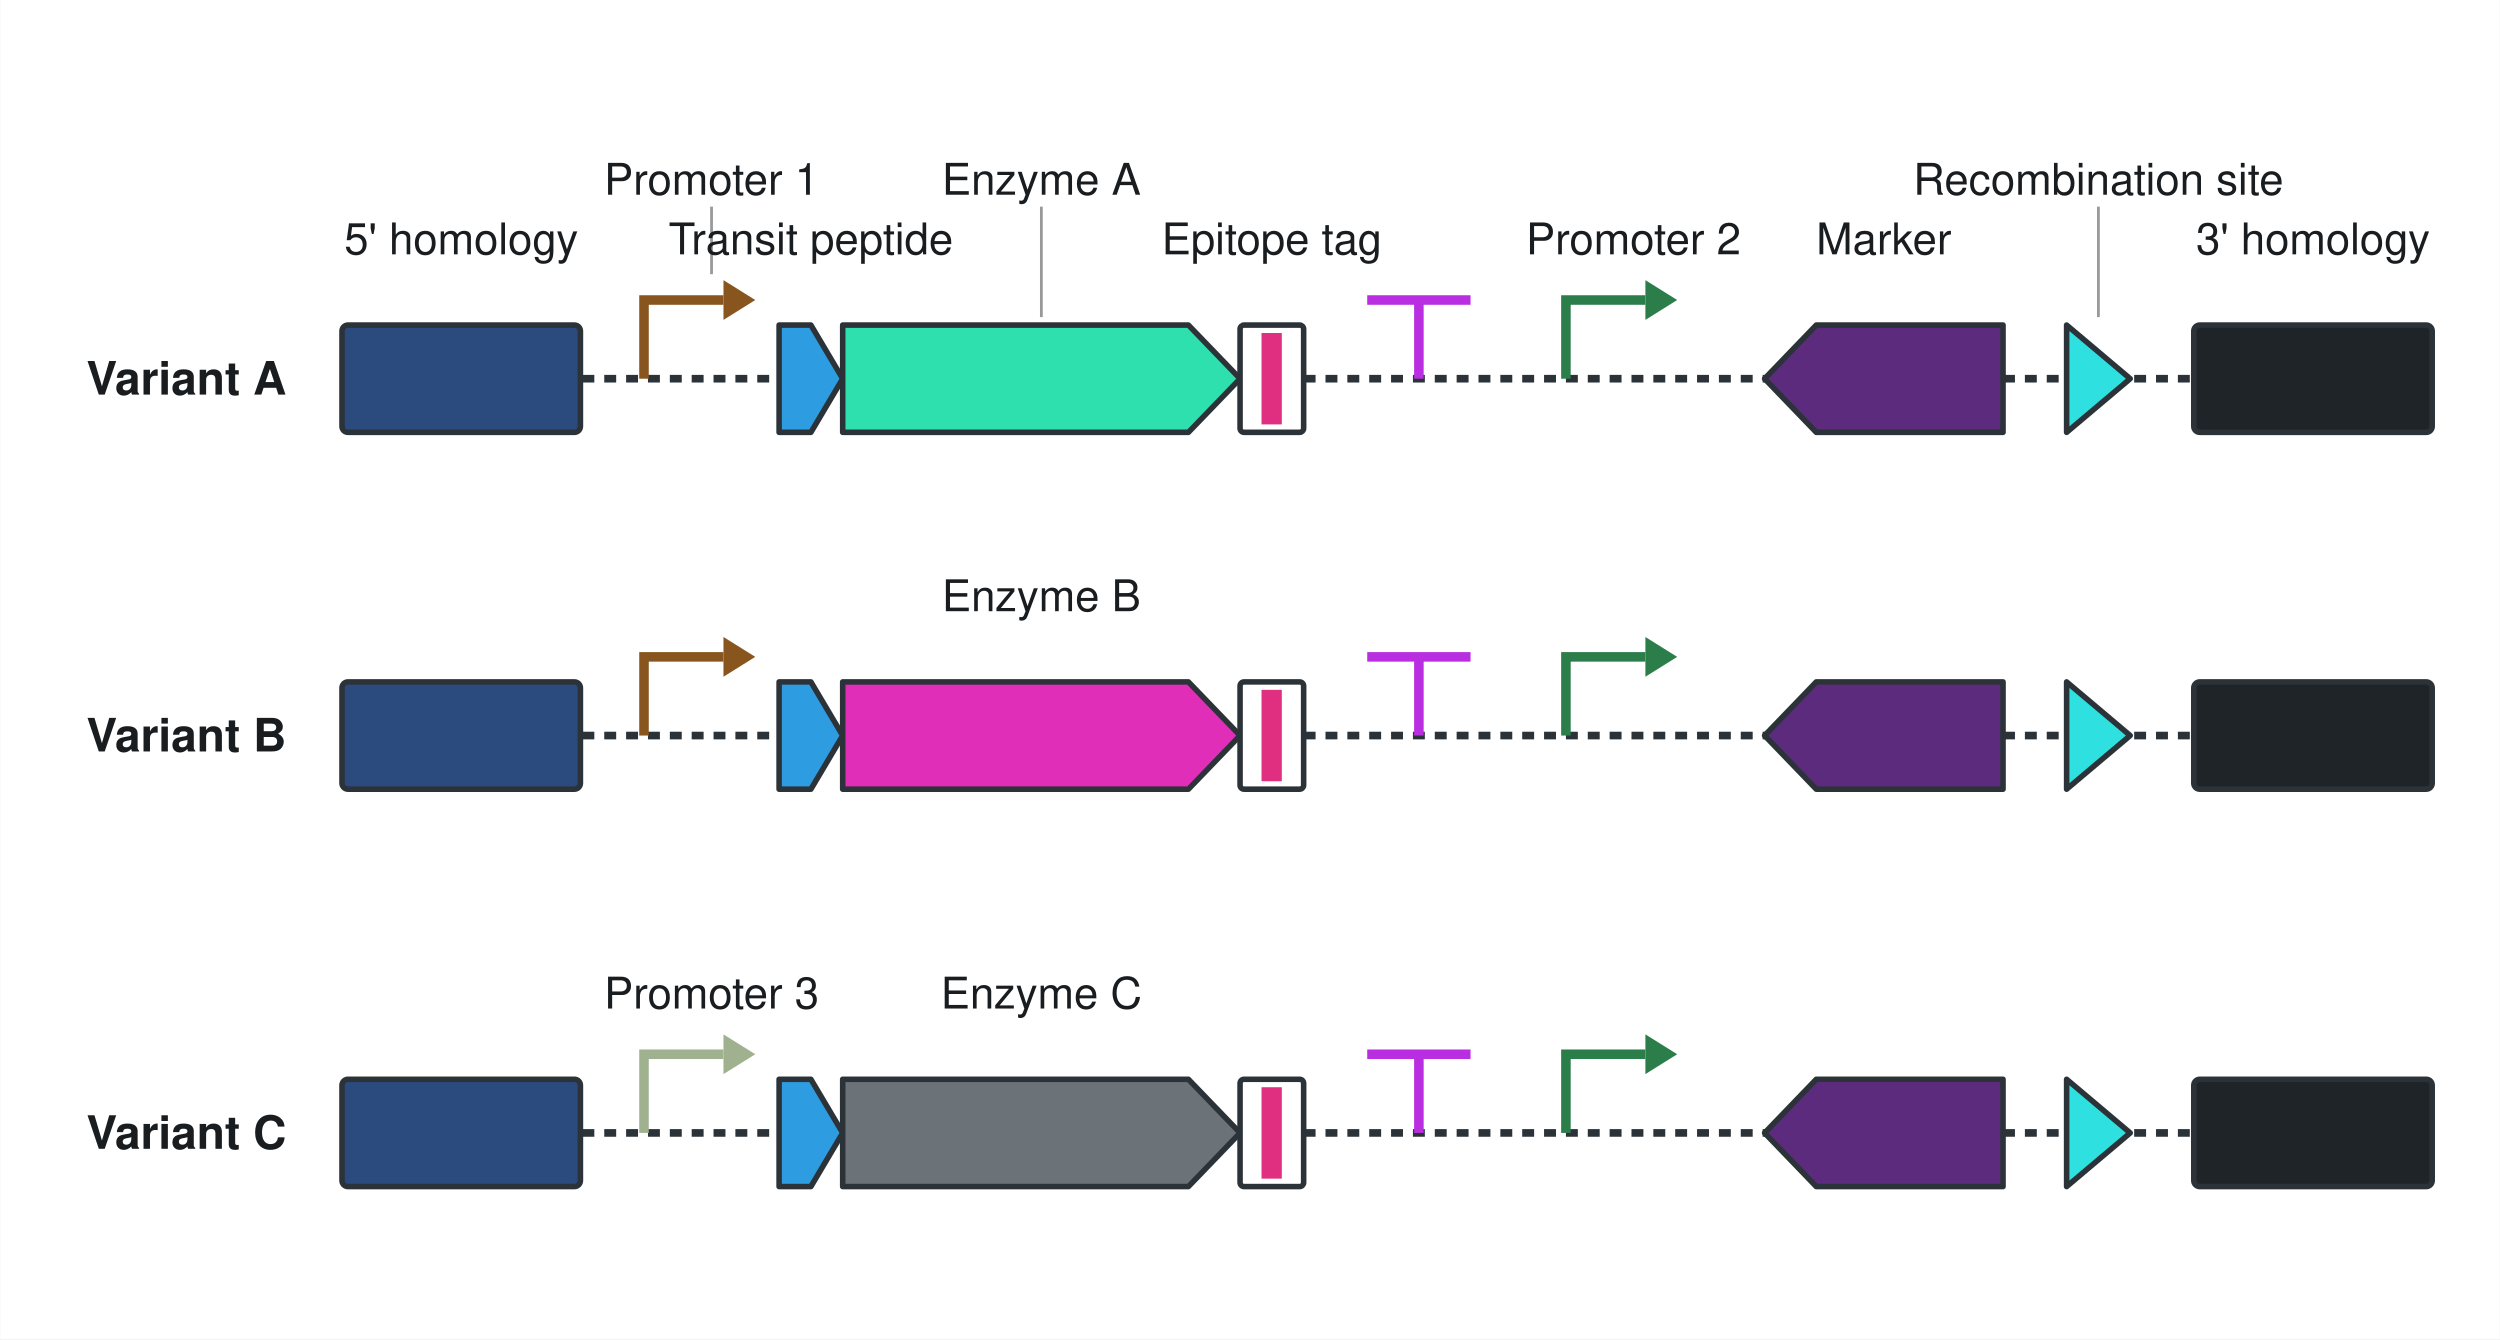
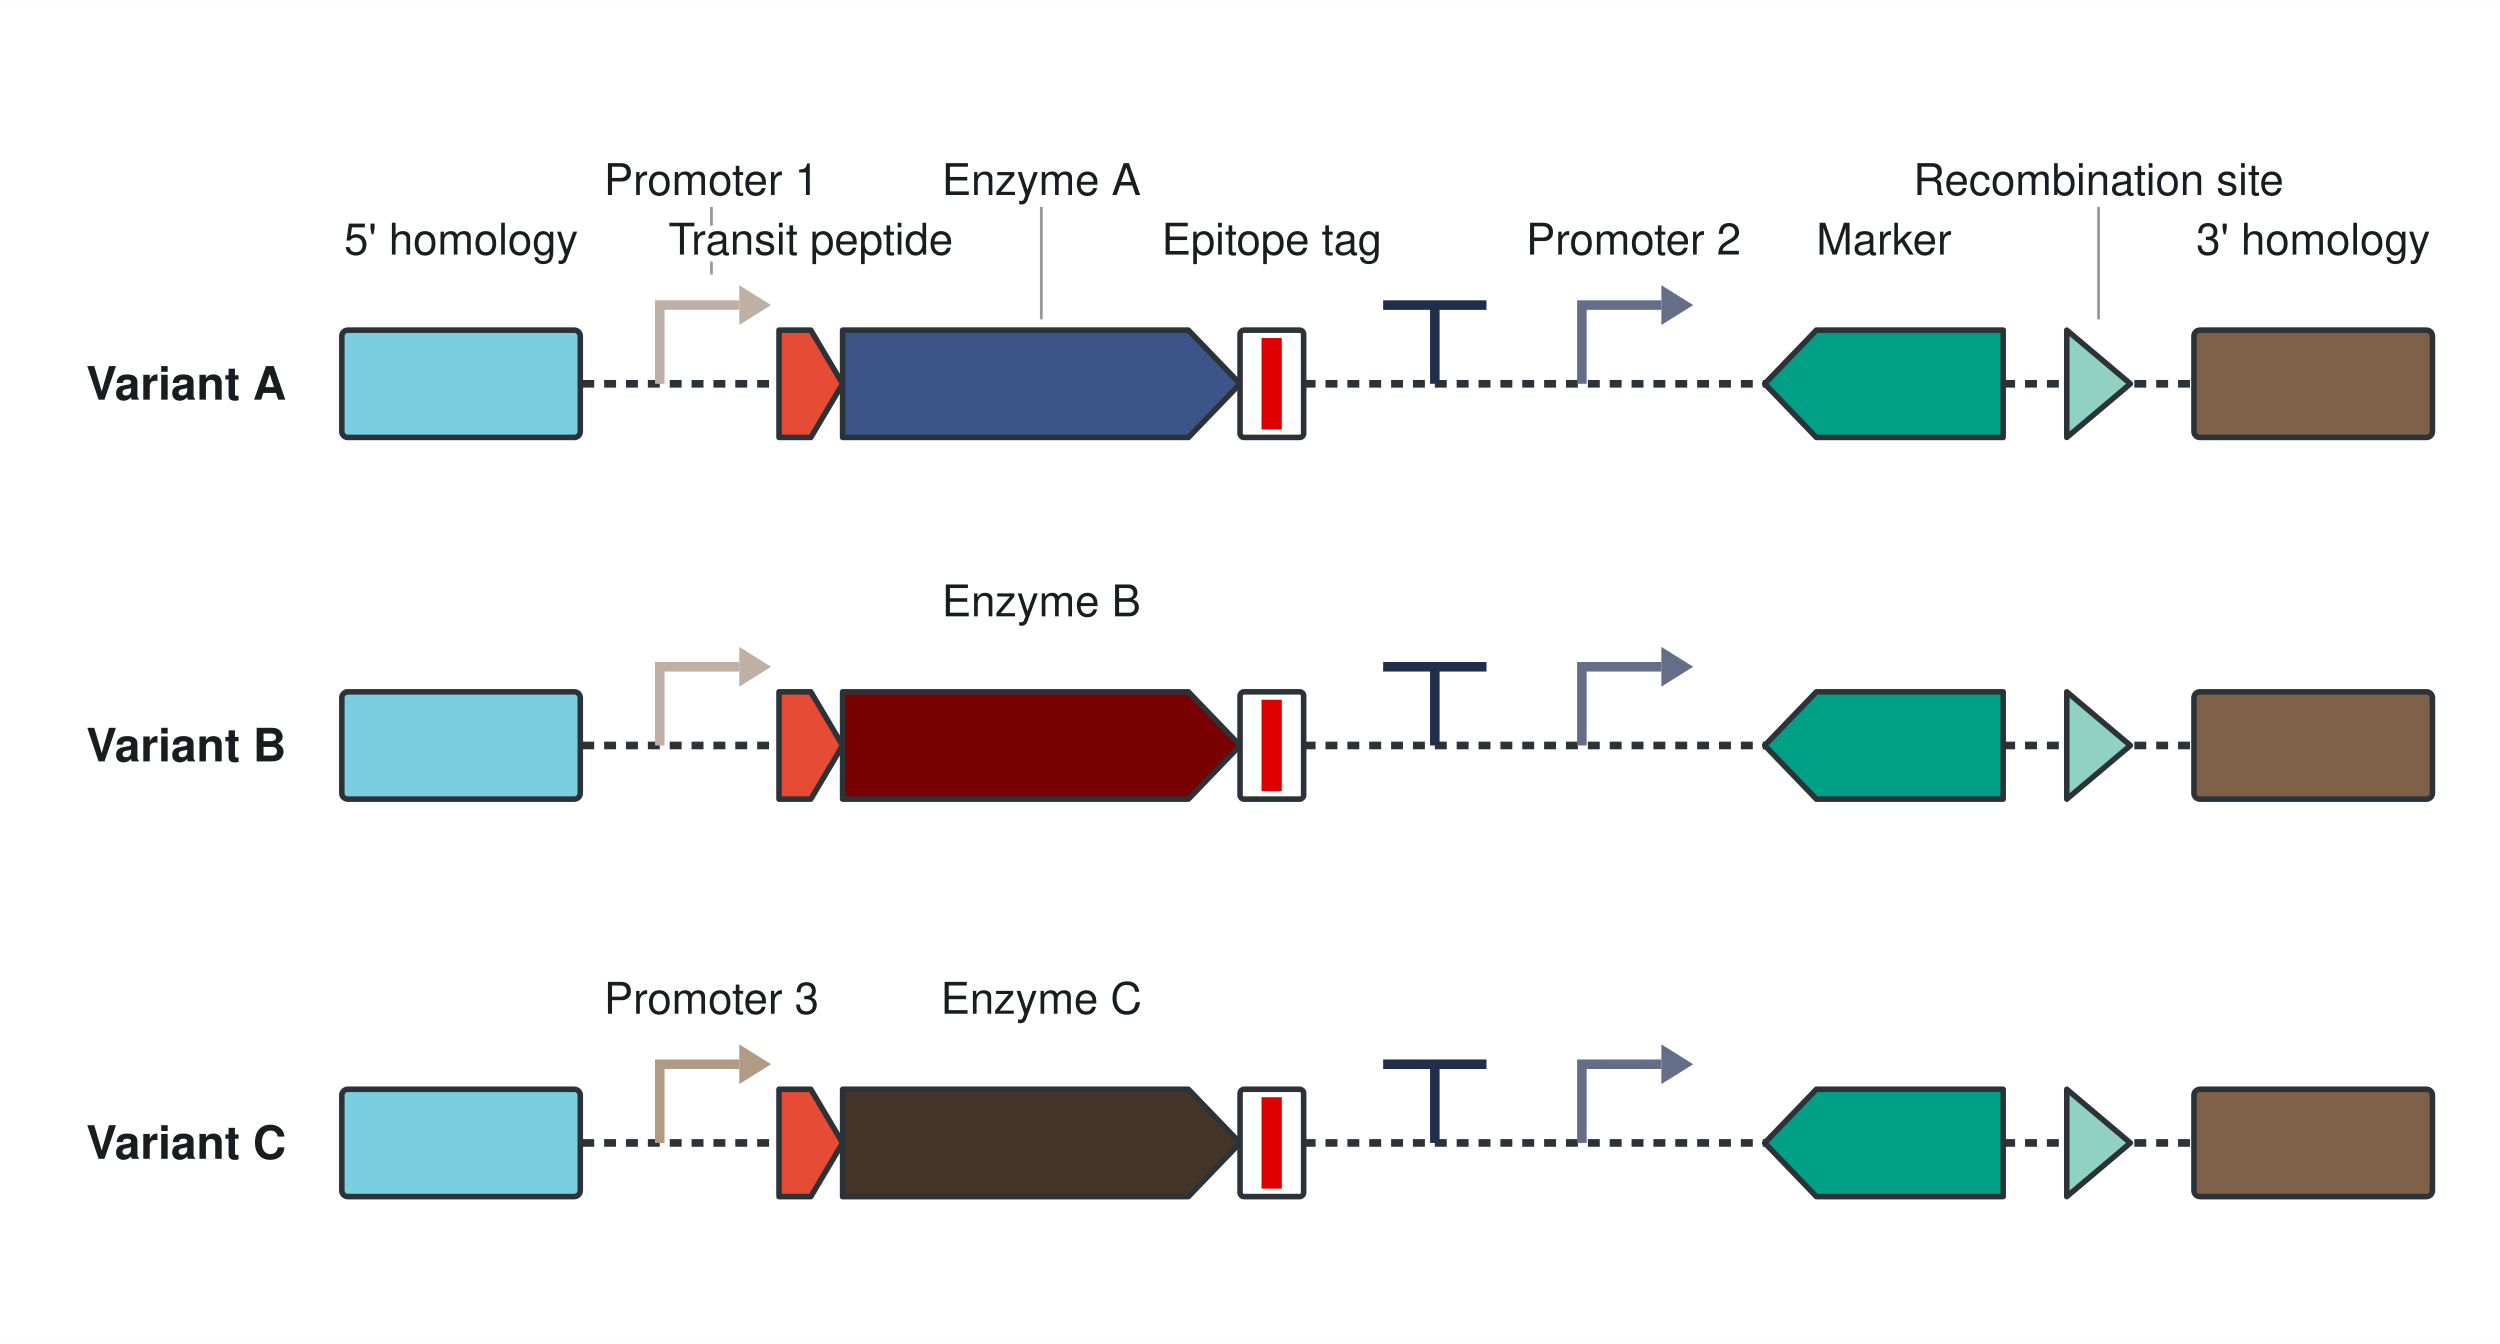
- <svg xmlns="http://www.w3.org/2000/svg" width="18cm" height="9.642cm" viewBox="0 0 629 337" preserveAspectRatio="xMidYMid meet">
-   <rect width="629" height="337" fill="#FFFFFF" />
-   <line x1="86.0" y1="95.3" x2="612.0" y2="95.3" stroke="#2B3238" stroke-width="1.925" stroke-dasharray="3 2.5" />
-   <rect x="86.0" y="81.8" width="60.0" height="27.0" rx="1.5" fill="#2B4A7D" stroke="#2B3238" stroke-width="1.4" />
-   <path d="M 162.0,95.3 V 75.5 H 182.0" fill="none" stroke="#88551E" stroke-width="2.4" />
-   <path d="M 182.0,70.5 L 190.0,75.5 L 182.0,80.5 Z" fill="#88551E" />
-   <path d="M 196.0,81.8 L 204.0,81.8 L 212.0,95.3 L 204.0,108.8 L 196.0,108.8 Z" fill="#2E9CE0" stroke="#2B3238" stroke-width="1.4" stroke-linejoin="round" />
-   <path d="M 212.0,81.8 L 299.0,81.8 L 312.0,95.3 L 299.0,108.8 L 212.0,108.8 Z" fill="#2EE0AD" stroke="#2B3238" stroke-width="1.4" stroke-linejoin="round" />
-   <rect x="312.0" y="81.8" width="16.0" height="27.0" rx="1" fill="#FFFFFF" stroke="#2B3238" stroke-width="1.4" />
-   <rect x="317.4" y="83.8" width="5.1" height="23.0" fill="#E02E81" />
-   <path d="M 357.0,95.3 V 75.5" stroke="#B82EE0" stroke-width="2.4" fill="none" />
-   <path d="M 344.0,75.5 H 370.0" stroke="#B82EE0" stroke-width="2.4" fill="none" />
-   <path d="M 394.0,95.3 V 75.5 H 414.0" fill="none" stroke="#2B7D4A" stroke-width="2.4" />
-   <path d="M 414.0,70.5 L 422.0,75.5 L 414.0,80.5 Z" fill="#2B7D4A" />
-   <path d="M 504.0,81.8 L 457.0,81.8 L 444.0,95.3 L 457.0,108.8 L 504.0,108.8 Z" fill="#5C2B7D" stroke="#2B3238" stroke-width="1.4" stroke-linejoin="round" />
-   <path d="M 520.0,81.8 L 536.0,95.3 L 520.0,108.8 Z" fill="#2EE0E0" stroke="#2B3238" stroke-width="1.4" stroke-linejoin="round" />
-   <rect x="552.0" y="81.8" width="60.0" height="27.0" rx="1.5" fill="#1F2429" stroke="#2B3238" stroke-width="1.4" />
-   <text x="72.0" y="99.3" text-anchor="end" font-size="11.6" font-family="Helvetica, Arial, sans-serif" font-weight="600" fill="#1A1D20">Variant A</text>
+ <svg xmlns="http://www.w3.org/2000/svg" width="18cm" height="9.676cm" viewBox="0 0 629 338" preserveAspectRatio="xMidYMid meet">
+   <rect width="629" height="338" fill="#FFFFFF" />
+   <line x1="86.0" y1="96.5" x2="612.0" y2="96.5" stroke="#2B3238" stroke-width="1.925" stroke-dasharray="3 2.5" />
+   <rect x="86.0" y="83.0" width="60.0" height="27.0" rx="1.5" fill="#7BCDE0" stroke="#2B3238" stroke-width="1.4" />
+   <path d="M 166.0,96.5 V 76.7 H 186.0" fill="none" stroke="#BEB0A4" stroke-width="2.4" />
+   <path d="M 186.0,71.7 L 194.0,76.7 L 186.0,81.7 Z" fill="#BEB0A4" />
+   <path d="M 196.0,83.0 L 204.0,83.0 L 212.0,96.5 L 204.0,110.0 L 196.0,110.0 Z" fill="#E64B35" stroke="#2B3238" stroke-width="1.4" stroke-linejoin="round" />
+   <path d="M 212.0,83.0 L 299.0,83.0 L 312.0,96.5 L 299.0,110.0 L 212.0,110.0 Z" fill="#3C5488" stroke="#2B3238" stroke-width="1.4" stroke-linejoin="round" />
+   <rect x="312.0" y="83.0" width="16.0" height="27.0" rx="1" fill="#FFFFFF" stroke="#2B3238" stroke-width="1.4" />
+   <rect x="317.4" y="85.0" width="5.1" height="23.0" fill="#DC0000" />
+   <path d="M 361.0,96.5 V 76.7" stroke="#212E4B" stroke-width="2.4" fill="none" />
+   <path d="M 348.0,76.7 H 374.0" stroke="#212E4B" stroke-width="2.4" fill="none" />
+   <path d="M 398.0,96.5 V 76.7 H 418.0" fill="none" stroke="#646E89" stroke-width="2.4" />
+   <path d="M 418.0,71.7 L 426.0,76.7 L 418.0,81.7 Z" fill="#646E89" />
+   <path d="M 504.0,83.0 L 457.0,83.0 L 444.0,96.5 L 457.0,110.0 L 504.0,110.0 Z" fill="#00A087" stroke="#2B3238" stroke-width="1.4" stroke-linejoin="round" />
+   <path d="M 520.0,83.0 L 536.0,96.5 L 520.0,110.0 Z" fill="#91D1C2" stroke="#2B3238" stroke-width="1.4" stroke-linejoin="round" />
+   <rect x="552.0" y="83.0" width="60.0" height="27.0" rx="1.5" fill="#7E6148" stroke="#2B3238" stroke-width="1.4" />
+   <text x="72.0" y="100.5" text-anchor="end" font-size="11.6" font-family="Helvetica, Arial, sans-serif" font-weight="600" fill="#1A1D20">Variant A</text>
+   <line x1="179.0" y1="52.0" x2="179.0" y2="69.0" stroke="#1A1D20" stroke-width="0.7" opacity="0.45" />
+   <line x1="262.0" y1="52.0" x2="262.0" y2="80.3" stroke="#1A1D20" stroke-width="0.7" opacity="0.45" />
+   <line x1="528.0" y1="52.0" x2="528.0" y2="80.3" stroke="#1A1D20" stroke-width="0.7" opacity="0.45" />
+   <text x="116.0" y="64.0" text-anchor="middle" font-size="11.0" font-family="Helvetica, Arial, sans-serif" fill="none" stroke="#FFFFFF" stroke-width="3.2" stroke-linejoin="round">5' homology</text>
+   <text x="179.0" y="49.0" text-anchor="middle" font-size="11.0" font-family="Helvetica, Arial, sans-serif" fill="none" stroke="#FFFFFF" stroke-width="3.2" stroke-linejoin="round">Promoter 1</text>
+   <text x="204.0" y="64.0" text-anchor="middle" font-size="11.0" font-family="Helvetica, Arial, sans-serif" fill="none" stroke="#FFFFFF" stroke-width="3.2" stroke-linejoin="round">Transit peptide</text>
+   <text x="262.0" y="49.0" text-anchor="middle" font-size="11.0" font-family="Helvetica, Arial, sans-serif" fill="none" stroke="#FFFFFF" stroke-width="3.2" stroke-linejoin="round">Enzyme A</text>
+   <text x="320.0" y="64.0" text-anchor="middle" font-size="11.0" font-family="Helvetica, Arial, sans-serif" fill="none" stroke="#FFFFFF" stroke-width="3.2" stroke-linejoin="round">Epitope tag</text>
+   <text x="411.0" y="64.0" text-anchor="middle" font-size="11.0" font-family="Helvetica, Arial, sans-serif" fill="none" stroke="#FFFFFF" stroke-width="3.2" stroke-linejoin="round">Promoter 2</text>
+   <text x="474.0" y="64.0" text-anchor="middle" font-size="11.0" font-family="Helvetica, Arial, sans-serif" fill="none" stroke="#FFFFFF" stroke-width="3.2" stroke-linejoin="round">Marker</text>
+   <text x="528.0" y="49.0" text-anchor="middle" font-size="11.0" font-family="Helvetica, Arial, sans-serif" fill="none" stroke="#FFFFFF" stroke-width="3.2" stroke-linejoin="round">Recombination site</text>
+   <text x="582.0" y="64.0" text-anchor="middle" font-size="11.0" font-family="Helvetica, Arial, sans-serif" fill="none" stroke="#FFFFFF" stroke-width="3.2" stroke-linejoin="round">3' homology</text>
  <text x="116.0" y="64.0" text-anchor="middle" font-size="11.0" font-family="Helvetica, Arial, sans-serif" fill="#1A1D20">5' homology</text>
-   <line x1="179.0" y1="52.0" x2="179.0" y2="69.0" stroke="#1A1D20" stroke-width="0.7" opacity="0.45" />
  <text x="179.0" y="49.0" text-anchor="middle" font-size="11.0" font-family="Helvetica, Arial, sans-serif" fill="#1A1D20">Promoter 1</text>
  <text x="204.0" y="64.0" text-anchor="middle" font-size="11.0" font-family="Helvetica, Arial, sans-serif" fill="#1A1D20">Transit peptide</text>
-   <line x1="262.0" y1="52.0" x2="262.0" y2="79.8" stroke="#1A1D20" stroke-width="0.7" opacity="0.45" />
  <text x="262.0" y="49.0" text-anchor="middle" font-size="11.0" font-family="Helvetica, Arial, sans-serif" fill="#1A1D20">Enzyme A</text>
  <text x="320.0" y="64.0" text-anchor="middle" font-size="11.0" font-family="Helvetica, Arial, sans-serif" fill="#1A1D20">Epitope tag</text>
  <text x="411.0" y="64.0" text-anchor="middle" font-size="11.0" font-family="Helvetica, Arial, sans-serif" fill="#1A1D20">Promoter 2</text>
  <text x="474.0" y="64.0" text-anchor="middle" font-size="11.0" font-family="Helvetica, Arial, sans-serif" fill="#1A1D20">Marker</text>
-   <line x1="528.0" y1="52.0" x2="528.0" y2="79.8" stroke="#1A1D20" stroke-width="0.7" opacity="0.45" />
  <text x="528.0" y="49.0" text-anchor="middle" font-size="11.0" font-family="Helvetica, Arial, sans-serif" fill="#1A1D20">Recombination site</text>
  <text x="582.0" y="64.0" text-anchor="middle" font-size="11.0" font-family="Helvetica, Arial, sans-serif" fill="#1A1D20">3' homology</text>
-   <line x1="86.0" y1="185.1" x2="612.0" y2="185.1" stroke="#2B3238" stroke-width="1.925" stroke-dasharray="3 2.5" />
-   <rect x="86.0" y="171.6" width="60.0" height="27.0" rx="1.5" fill="#2B4A7D" stroke="#2B3238" stroke-width="1.4" />
-   <path d="M 162.0,185.1 V 165.3 H 182.0" fill="none" stroke="#88551E" stroke-width="2.4" />
-   <path d="M 182.0,160.3 L 190.0,165.3 L 182.0,170.3 Z" fill="#88551E" />
-   <path d="M 196.0,171.6 L 204.0,171.6 L 212.0,185.1 L 204.0,198.6 L 196.0,198.6 Z" fill="#2E9CE0" stroke="#2B3238" stroke-width="1.4" stroke-linejoin="round" />
-   <path d="M 212.0,171.6 L 299.0,171.6 L 312.0,185.1 L 299.0,198.6 L 212.0,198.6 Z" fill="#E02EB8" stroke="#2B3238" stroke-width="1.4" stroke-linejoin="round" />
-   <rect x="312.0" y="171.6" width="16.0" height="27.0" rx="1" fill="#FFFFFF" stroke="#2B3238" stroke-width="1.4" />
-   <rect x="317.4" y="173.6" width="5.1" height="23.0" fill="#E02E81" />
-   <path d="M 357.0,185.1 V 165.3" stroke="#B82EE0" stroke-width="2.4" fill="none" />
-   <path d="M 344.0,165.3 H 370.0" stroke="#B82EE0" stroke-width="2.4" fill="none" />
-   <path d="M 394.0,185.1 V 165.3 H 414.0" fill="none" stroke="#2B7D4A" stroke-width="2.4" />
-   <path d="M 414.0,160.3 L 422.0,165.3 L 414.0,170.3 Z" fill="#2B7D4A" />
-   <path d="M 504.0,171.6 L 457.0,171.6 L 444.0,185.1 L 457.0,198.6 L 504.0,198.6 Z" fill="#5C2B7D" stroke="#2B3238" stroke-width="1.4" stroke-linejoin="round" />
-   <path d="M 520.0,171.6 L 536.0,185.1 L 520.0,198.6 Z" fill="#2EE0E0" stroke="#2B3238" stroke-width="1.4" stroke-linejoin="round" />
-   <rect x="552.0" y="171.6" width="60.0" height="27.0" rx="1.5" fill="#1F2429" stroke="#2B3238" stroke-width="1.4" />
-   <text x="72.0" y="189.1" text-anchor="end" font-size="11.6" font-family="Helvetica, Arial, sans-serif" font-weight="600" fill="#1A1D20">Variant B</text>
-   <text x="262.0" y="153.8" text-anchor="middle" font-size="11.0" font-family="Helvetica, Arial, sans-serif" fill="#1A1D20">Enzyme B</text>
-   <line x1="86.0" y1="285.1" x2="612.0" y2="285.1" stroke="#2B3238" stroke-width="1.925" stroke-dasharray="3 2.5" />
-   <rect x="86.0" y="271.6" width="60.0" height="27.0" rx="1.5" fill="#2B4A7D" stroke="#2B3238" stroke-width="1.4" />
-   <path d="M 162.0,285.1 V 265.3 H 182.0" fill="none" stroke="#A0B190" stroke-width="2.4" />
-   <path d="M 182.0,260.3 L 190.0,265.3 L 182.0,270.3 Z" fill="#A0B190" />
-   <path d="M 196.0,271.6 L 204.0,271.6 L 212.0,285.1 L 204.0,298.6 L 196.0,298.6 Z" fill="#2E9CE0" stroke="#2B3238" stroke-width="1.4" stroke-linejoin="round" />
-   <path d="M 212.0,271.6 L 299.0,271.6 L 312.0,285.1 L 299.0,298.6 L 212.0,298.6 Z" fill="#6B7278" stroke="#2B3238" stroke-width="1.4" stroke-linejoin="round" />
-   <rect x="312.0" y="271.6" width="16.0" height="27.0" rx="1" fill="#FFFFFF" stroke="#2B3238" stroke-width="1.4" />
-   <rect x="317.4" y="273.6" width="5.1" height="23.0" fill="#E02E81" />
-   <path d="M 357.0,285.1 V 265.3" stroke="#B82EE0" stroke-width="2.4" fill="none" />
-   <path d="M 344.0,265.3 H 370.0" stroke="#B82EE0" stroke-width="2.4" fill="none" />
-   <path d="M 394.0,285.1 V 265.3 H 414.0" fill="none" stroke="#2B7D4A" stroke-width="2.4" />
-   <path d="M 414.0,260.3 L 422.0,265.3 L 414.0,270.3 Z" fill="#2B7D4A" />
-   <path d="M 504.0,271.6 L 457.0,271.6 L 444.0,285.1 L 457.0,298.6 L 504.0,298.6 Z" fill="#5C2B7D" stroke="#2B3238" stroke-width="1.4" stroke-linejoin="round" />
-   <path d="M 520.0,271.6 L 536.0,285.1 L 520.0,298.6 Z" fill="#2EE0E0" stroke="#2B3238" stroke-width="1.4" stroke-linejoin="round" />
-   <rect x="552.0" y="271.6" width="60.0" height="27.0" rx="1.5" fill="#1F2429" stroke="#2B3238" stroke-width="1.4" />
-   <text x="72.0" y="289.1" text-anchor="end" font-size="11.6" font-family="Helvetica, Arial, sans-serif" font-weight="600" fill="#1A1D20">Variant C</text>
-   <text x="179.0" y="253.8" text-anchor="middle" font-size="11.0" font-family="Helvetica, Arial, sans-serif" fill="#1A1D20">Promoter 3</text>
-   <text x="262.0" y="253.8" text-anchor="middle" font-size="11.0" font-family="Helvetica, Arial, sans-serif" fill="#1A1D20">Enzyme C</text>
+   <line x1="86.0" y1="187.5" x2="612.0" y2="187.5" stroke="#2B3238" stroke-width="1.925" stroke-dasharray="3 2.5" />
+   <rect x="86.0" y="174.0" width="60.0" height="27.0" rx="1.5" fill="#7BCDE0" stroke="#2B3238" stroke-width="1.4" />
+   <path d="M 166.0,187.5 V 167.7 H 186.0" fill="none" stroke="#BEB0A4" stroke-width="2.4" />
+   <path d="M 186.0,162.7 L 194.0,167.7 L 186.0,172.7 Z" fill="#BEB0A4" />
+   <path d="M 196.0,174.0 L 204.0,174.0 L 212.0,187.5 L 204.0,201.0 L 196.0,201.0 Z" fill="#E64B35" stroke="#2B3238" stroke-width="1.4" stroke-linejoin="round" />
+   <path d="M 212.0,174.0 L 299.0,174.0 L 312.0,187.5 L 299.0,201.0 L 212.0,201.0 Z" fill="#790000" stroke="#2B3238" stroke-width="1.4" stroke-linejoin="round" />
+   <rect x="312.0" y="174.0" width="16.0" height="27.0" rx="1" fill="#FFFFFF" stroke="#2B3238" stroke-width="1.4" />
+   <rect x="317.4" y="176.0" width="5.1" height="23.0" fill="#DC0000" />
+   <path d="M 361.0,187.5 V 167.7" stroke="#212E4B" stroke-width="2.4" fill="none" />
+   <path d="M 348.0,167.7 H 374.0" stroke="#212E4B" stroke-width="2.4" fill="none" />
+   <path d="M 398.0,187.5 V 167.7 H 418.0" fill="none" stroke="#646E89" stroke-width="2.4" />
+   <path d="M 418.0,162.7 L 426.0,167.7 L 418.0,172.7 Z" fill="#646E89" />
+   <path d="M 504.0,174.0 L 457.0,174.0 L 444.0,187.5 L 457.0,201.0 L 504.0,201.0 Z" fill="#00A087" stroke="#2B3238" stroke-width="1.4" stroke-linejoin="round" />
+   <path d="M 520.0,174.0 L 536.0,187.5 L 520.0,201.0 Z" fill="#91D1C2" stroke="#2B3238" stroke-width="1.4" stroke-linejoin="round" />
+   <rect x="552.0" y="174.0" width="60.0" height="27.0" rx="1.5" fill="#7E6148" stroke="#2B3238" stroke-width="1.4" />
+   <text x="72.0" y="191.5" text-anchor="end" font-size="11.6" font-family="Helvetica, Arial, sans-serif" font-weight="600" fill="#1A1D20">Variant B</text>
+   <text x="262.0" y="155.0" text-anchor="middle" font-size="11.0" font-family="Helvetica, Arial, sans-serif" fill="none" stroke="#FFFFFF" stroke-width="3.2" stroke-linejoin="round">Enzyme B</text>
+   <text x="262.0" y="155.0" text-anchor="middle" font-size="11.0" font-family="Helvetica, Arial, sans-serif" fill="#1A1D20">Enzyme B</text>
+   <line x1="86.0" y1="287.5" x2="612.0" y2="287.5" stroke="#2B3238" stroke-width="1.925" stroke-dasharray="3 2.5" />
+   <rect x="86.0" y="274.0" width="60.0" height="27.0" rx="1.5" fill="#7BCDE0" stroke="#2B3238" stroke-width="1.4" />
+   <path d="M 166.0,287.5 V 267.7 H 186.0" fill="none" stroke="#B09C85" stroke-width="2.4" />
+   <path d="M 186.0,262.7 L 194.0,267.7 L 186.0,272.7 Z" fill="#B09C85" />
+   <path d="M 196.0,274.0 L 204.0,274.0 L 212.0,287.5 L 204.0,301.0 L 196.0,301.0 Z" fill="#E64B35" stroke="#2B3238" stroke-width="1.4" stroke-linejoin="round" />
+   <path d="M 212.0,274.0 L 299.0,274.0 L 312.0,287.5 L 299.0,301.0 L 212.0,301.0 Z" fill="#453528" stroke="#2B3238" stroke-width="1.4" stroke-linejoin="round" />
+   <rect x="312.0" y="274.0" width="16.0" height="27.0" rx="1" fill="#FFFFFF" stroke="#2B3238" stroke-width="1.4" />
+   <rect x="317.4" y="276.0" width="5.1" height="23.0" fill="#DC0000" />
+   <path d="M 361.0,287.5 V 267.7" stroke="#212E4B" stroke-width="2.4" fill="none" />
+   <path d="M 348.0,267.7 H 374.0" stroke="#212E4B" stroke-width="2.4" fill="none" />
+   <path d="M 398.0,287.5 V 267.7 H 418.0" fill="none" stroke="#646E89" stroke-width="2.4" />
+   <path d="M 418.0,262.7 L 426.0,267.7 L 418.0,272.7 Z" fill="#646E89" />
+   <path d="M 504.0,274.0 L 457.0,274.0 L 444.0,287.5 L 457.0,301.0 L 504.0,301.0 Z" fill="#00A087" stroke="#2B3238" stroke-width="1.4" stroke-linejoin="round" />
+   <path d="M 520.0,274.0 L 536.0,287.5 L 520.0,301.0 Z" fill="#91D1C2" stroke="#2B3238" stroke-width="1.4" stroke-linejoin="round" />
+   <rect x="552.0" y="274.0" width="60.0" height="27.0" rx="1.5" fill="#7E6148" stroke="#2B3238" stroke-width="1.4" />
+   <text x="72.0" y="291.5" text-anchor="end" font-size="11.6" font-family="Helvetica, Arial, sans-serif" font-weight="600" fill="#1A1D20">Variant C</text>
+   <text x="179.0" y="255.0" text-anchor="middle" font-size="11.0" font-family="Helvetica, Arial, sans-serif" fill="none" stroke="#FFFFFF" stroke-width="3.2" stroke-linejoin="round">Promoter 3</text>
+   <text x="262.0" y="255.0" text-anchor="middle" font-size="11.0" font-family="Helvetica, Arial, sans-serif" fill="none" stroke="#FFFFFF" stroke-width="3.2" stroke-linejoin="round">Enzyme C</text>
+   <text x="179.0" y="255.0" text-anchor="middle" font-size="11.0" font-family="Helvetica, Arial, sans-serif" fill="#1A1D20">Promoter 3</text>
+   <text x="262.0" y="255.0" text-anchor="middle" font-size="11.0" font-family="Helvetica, Arial, sans-serif" fill="#1A1D20">Enzyme C</text>
</svg>
